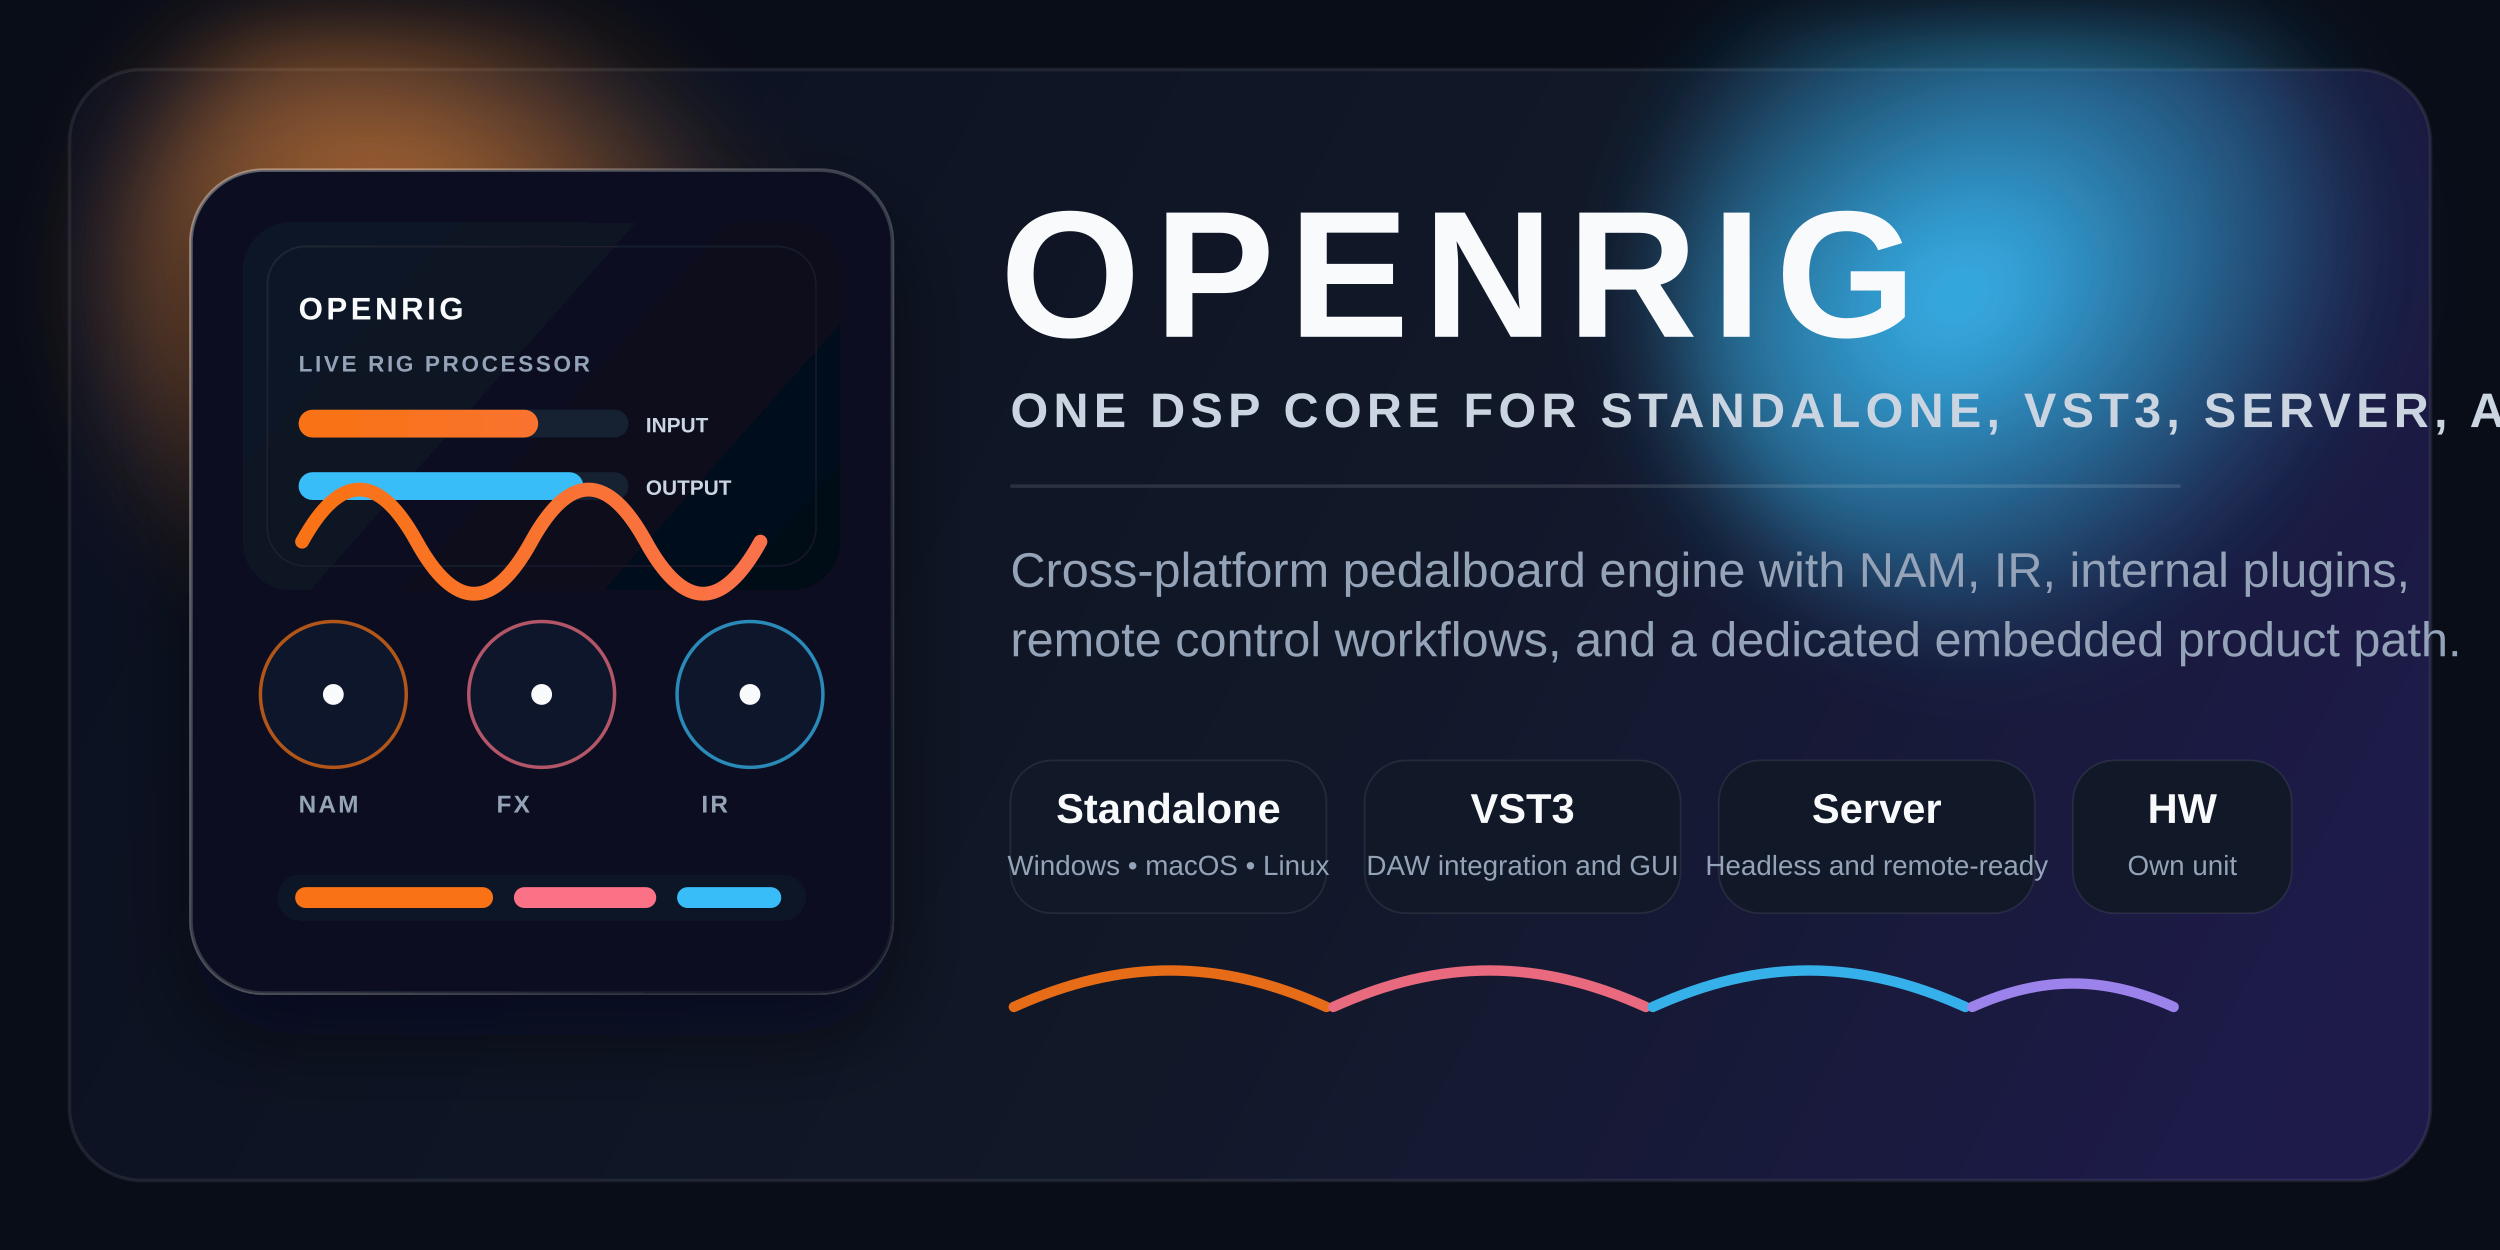
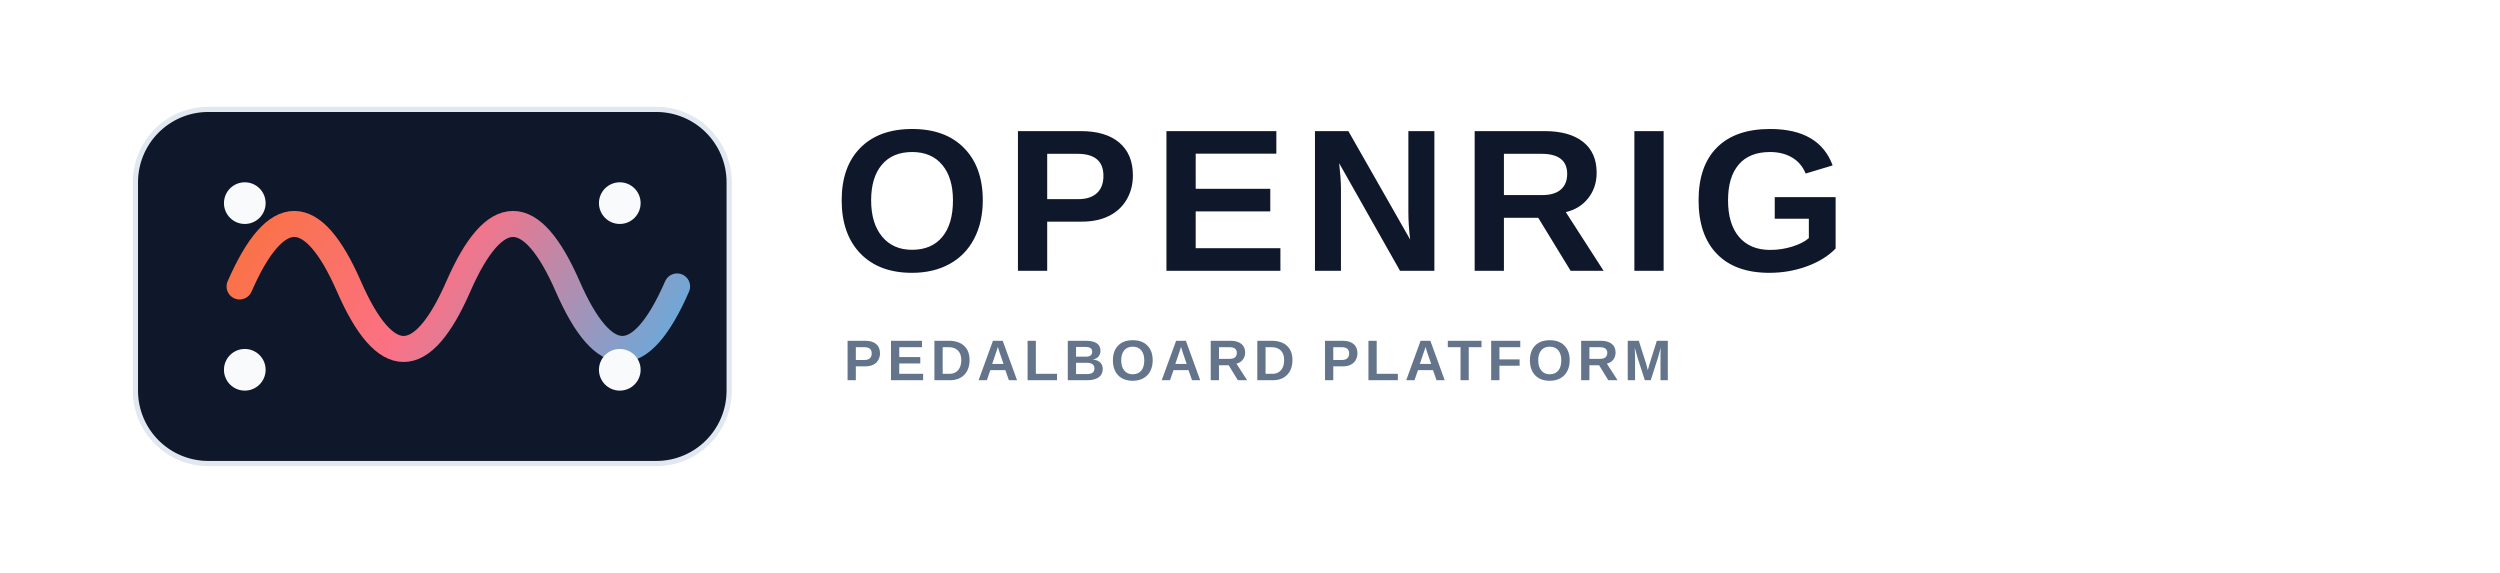
- <svg xmlns="http://www.w3.org/2000/svg" width="1440" height="720" viewBox="0 0 1440 720" fill="none">
+ <svg xmlns="http://www.w3.org/2000/svg" width="960" height="220" viewBox="0 0 960 220" fill="none">
  <defs>
-     <linearGradient id="bgA" x1="92" y1="40" x2="1314" y2="682" gradientUnits="userSpaceOnUse">
-       <stop stop-color="#0B1020" />
-       <stop offset="0.55" stop-color="#111827" />
-       <stop offset="1" stop-color="#1E1B4B" />
-     </linearGradient>
-     <radialGradient id="glowWarm" cx="0" cy="0" r="1" gradientUnits="userSpaceOnUse" gradientTransform="translate(248 188) rotate(44.2) scale(278 195)">
-       <stop stop-color="#FB923C" />
-       <stop offset="1" stop-color="#FB923C" stop-opacity="0" />
-     </radialGradient>
-     <radialGradient id="glowCool" cx="0" cy="0" r="1" gradientUnits="userSpaceOnUse" gradientTransform="translate(1128 170) rotate(146.8) scale(278 212)">
-       <stop stop-color="#38BDF8" />
-       <stop offset="1" stop-color="#38BDF8" stop-opacity="0" />
-     </radialGradient>
-     <linearGradient id="accentLine" x1="190" y1="332" x2="1250" y2="332" gradientUnits="userSpaceOnUse">
+     <linearGradient id="accent" x1="58" y1="46" x2="270" y2="174" gradientUnits="userSpaceOnUse">
      <stop stop-color="#F97316" />
      <stop offset="0.5" stop-color="#FB7185" />
      <stop offset="1" stop-color="#38BDF8" />
    </linearGradient>
-     <linearGradient id="deviceStroke" x1="124" y1="88" x2="498" y2="438" gradientUnits="userSpaceOnUse">
-       <stop stop-color="#FFFFFF" stop-opacity="0.35" />
-       <stop offset="1" stop-color="#FFFFFF" stop-opacity="0.06" />
-     </linearGradient>
-     <linearGradient id="screen" x1="170" y1="146" x2="450" y2="394" gradientUnits="userSpaceOnUse">
-       <stop stop-color="#111827" />
-       <stop offset="1" stop-color="#020617" />
-     </linearGradient>
-     <filter id="blurSoft" x="-30%" y="-30%" width="160%" height="160%">
-       <feGaussianBlur stdDeviation="28" />
-     </filter>
-     <filter id="shadow" x="-20%" y="-20%" width="160%" height="160%">
-       <feDropShadow dx="0" dy="24" stdDeviation="24" flood-color="#020617" flood-opacity="0.5" />
-     </filter>
  </defs>
-   <rect width="1440" height="720" fill="#090D18" />
-   <rect x="40" y="40" width="1360" height="640" rx="42" fill="url(#bgA)" />
-   <rect x="40" y="40" width="1360" height="640" rx="42" stroke="#FFFFFF" stroke-opacity="0.08" stroke-width="2" />
-   <circle cx="256" cy="174" r="198" fill="url(#glowWarm)" filter="url(#blurSoft)" />
-   <circle cx="1160" cy="162" r="204" fill="url(#glowCool)" filter="url(#blurSoft)" />
-   <g filter="url(#shadow)">
-     <rect x="110" y="98" width="404" height="474" rx="42" fill="#0B1120" />
-     <rect x="110" y="98" width="404" height="474" rx="42" stroke="url(#deviceStroke)" stroke-width="2" />
-     <rect x="140" y="128" width="344" height="212" rx="28" fill="url(#screen)" />
-     <rect x="154" y="142" width="316" height="184" rx="22" stroke="#FFFFFF" stroke-opacity="0.06" />
-     <text x="172" y="184" fill="#F8FAFC" font-family="Arial, Helvetica, sans-serif" font-size="18" font-weight="700" letter-spacing="2">OPENRIG</text>
-     <text x="172" y="214" fill="#94A3B8" font-family="Arial, Helvetica, sans-serif" font-size="13" font-weight="700" letter-spacing="1.5">LIVE RIG PROCESSOR</text>
-     <rect x="172" y="236" width="190" height="16" rx="8" fill="#172033" />
-     <rect x="172" y="236" width="138" height="16" rx="8" fill="url(#accentLine)" />
-     <text x="372" y="249" fill="#CBD5E1" font-family="Arial, Helvetica, sans-serif" font-size="12" font-weight="700">INPUT</text>
-     <rect x="172" y="272" width="190" height="16" rx="8" fill="#172033" />
-     <rect x="172" y="272" width="164" height="16" rx="8" fill="#38BDF8" />
-     <text x="372" y="285" fill="#CBD5E1" font-family="Arial, Helvetica, sans-serif" font-size="12" font-weight="700">OUTPUT</text>
-     <path d="M174 312C196 272 218 272 240 312C262 352 284 352 306 312C328 272 350 272 372 312C394 352 416 352 438 312" stroke="url(#accentLine)" stroke-width="8" stroke-linecap="round" />
-     <circle cx="192" cy="400" r="42" fill="#0F172A" stroke="#F97316" stroke-opacity="0.7" stroke-width="2" />
-     <circle cx="312" cy="400" r="42" fill="#0F172A" stroke="#FB7185" stroke-opacity="0.7" stroke-width="2" />
-     <circle cx="432" cy="400" r="42" fill="#0F172A" stroke="#38BDF8" stroke-opacity="0.7" stroke-width="2" />
-     <circle cx="192" cy="400" r="6" fill="#F8FAFC" />
-     <circle cx="312" cy="400" r="6" fill="#F8FAFC" />
-     <circle cx="432" cy="400" r="6" fill="#F8FAFC" />
-     <text x="172" y="468" fill="#94A3B8" font-family="Arial, Helvetica, sans-serif" font-size="14" font-weight="700" letter-spacing="1.3">NAM</text>
-     <text x="286" y="468" fill="#94A3B8" font-family="Arial, Helvetica, sans-serif" font-size="14" font-weight="700" letter-spacing="1.3">FX</text>
-     <text x="404" y="468" fill="#94A3B8" font-family="Arial, Helvetica, sans-serif" font-size="14" font-weight="700" letter-spacing="1.3">IR</text>
-     <rect x="160" y="504" width="304" height="26" rx="13" fill="#0E1628" />
-     <rect x="170" y="511" width="114" height="12" rx="6" fill="#F97316" />
-     <rect x="296" y="511" width="82" height="12" rx="6" fill="#FB7185" />
-     <rect x="390" y="511" width="60" height="12" rx="6" fill="#38BDF8" />
+   <rect width="960" height="220" fill="white" />
+   <g>
+     <rect x="52" y="42" width="228" height="136" rx="28" fill="#0F172A" />
+     <rect x="52" y="42" width="228" height="136" rx="28" stroke="#E2E8F0" stroke-width="2" />
+     <path d="M92 110C106 78 120 78 134 110C148 142 162 142 176 110C190 78 204 78 218 110C232 142 246 142 260 110" stroke="url(#accent)" stroke-width="10" stroke-linecap="round" />
+     <circle cx="94" cy="78" r="8" fill="#F8FAFC" />
+     <circle cx="238" cy="78" r="8" fill="#F8FAFC" />
+     <circle cx="94" cy="142" r="8" fill="#F8FAFC" />
+     <circle cx="238" cy="142" r="8" fill="#F8FAFC" />
  </g>
  <g>
-     <text x="576" y="194" fill="#F8FAFC" font-family="Arial, Helvetica, sans-serif" font-size="104" font-weight="700" letter-spacing="8">OPENRIG</text>
-     <text x="582" y="246" fill="#CBD5E1" font-family="Arial, Helvetica, sans-serif" font-size="28" font-weight="700" letter-spacing="3">ONE DSP CORE FOR STANDALONE, VST3, SERVER, AND HARDWARE</text>
-     <path d="M582 280H1256" stroke="#FFFFFF" stroke-opacity="0.12" stroke-width="2" />
-     <text x="582" y="338" fill="#94A3B8" font-family="Arial, Helvetica, sans-serif" font-size="28">
-       Cross-platform pedalboard engine with NAM, IR, internal plugins,
-     </text>
-     <text x="582" y="378" fill="#94A3B8" font-family="Arial, Helvetica, sans-serif" font-size="28">
-       remote control workflows, and a dedicated embedded product path.
-     </text>
-     <g>
-       <rect x="582" y="438" width="182" height="88" rx="24" fill="#111827" stroke="#FFFFFF" stroke-opacity="0.08" />
-       <text x="673" y="474" text-anchor="middle" fill="#F8FAFC" font-family="Arial, Helvetica, sans-serif" font-size="24" font-weight="700">Standalone</text>
-       <text x="673" y="504" text-anchor="middle" fill="#94A3B8" font-family="Arial, Helvetica, sans-serif" font-size="16">Windows • macOS • Linux</text>
-       <rect x="786" y="438" width="182" height="88" rx="24" fill="#111827" stroke="#FFFFFF" stroke-opacity="0.08" />
-       <text x="877" y="474" text-anchor="middle" fill="#F8FAFC" font-family="Arial, Helvetica, sans-serif" font-size="24" font-weight="700">VST3</text>
-       <text x="877" y="504" text-anchor="middle" fill="#94A3B8" font-family="Arial, Helvetica, sans-serif" font-size="16">DAW integration and GUI</text>
-       <rect x="990" y="438" width="182" height="88" rx="24" fill="#111827" stroke="#FFFFFF" stroke-opacity="0.08" />
-       <text x="1081" y="474" text-anchor="middle" fill="#F8FAFC" font-family="Arial, Helvetica, sans-serif" font-size="24" font-weight="700">Server</text>
-       <text x="1081" y="504" text-anchor="middle" fill="#94A3B8" font-family="Arial, Helvetica, sans-serif" font-size="16">Headless and remote-ready</text>
-       <rect x="1194" y="438" width="126" height="88" rx="24" fill="#111827" stroke="#FFFFFF" stroke-opacity="0.08" />
-       <text x="1257" y="474" text-anchor="middle" fill="#F8FAFC" font-family="Arial, Helvetica, sans-serif" font-size="24" font-weight="700">HW</text>
-       <text x="1257" y="504" text-anchor="middle" fill="#94A3B8" font-family="Arial, Helvetica, sans-serif" font-size="16">Own unit</text>
-     </g>
-     <g opacity="0.92">
-       <path d="M584 580C646 552 702 552 764 580" stroke="#F97316" stroke-width="6" stroke-linecap="round" />
-       <path d="M768 580C830 552 886 552 948 580" stroke="#FB7185" stroke-width="6" stroke-linecap="round" />
-       <path d="M952 580C1014 552 1070 552 1132 580" stroke="#38BDF8" stroke-width="6" stroke-linecap="round" />
-       <path d="M1136 580C1176 562 1212 562 1252 580" stroke="#A78BFA" stroke-width="6" stroke-linecap="round" />
-     </g>
+     <text x="320" y="104" fill="#0F172A" font-family="Arial, Helvetica, sans-serif" font-size="78" font-weight="700" letter-spacing="5">OPENRIG</text>
+     <text x="324" y="146" fill="#64748B" font-family="Arial, Helvetica, sans-serif" font-size="22" font-weight="700" letter-spacing="2">PEDALBOARD PLATFORM</text>
  </g>
</svg>
